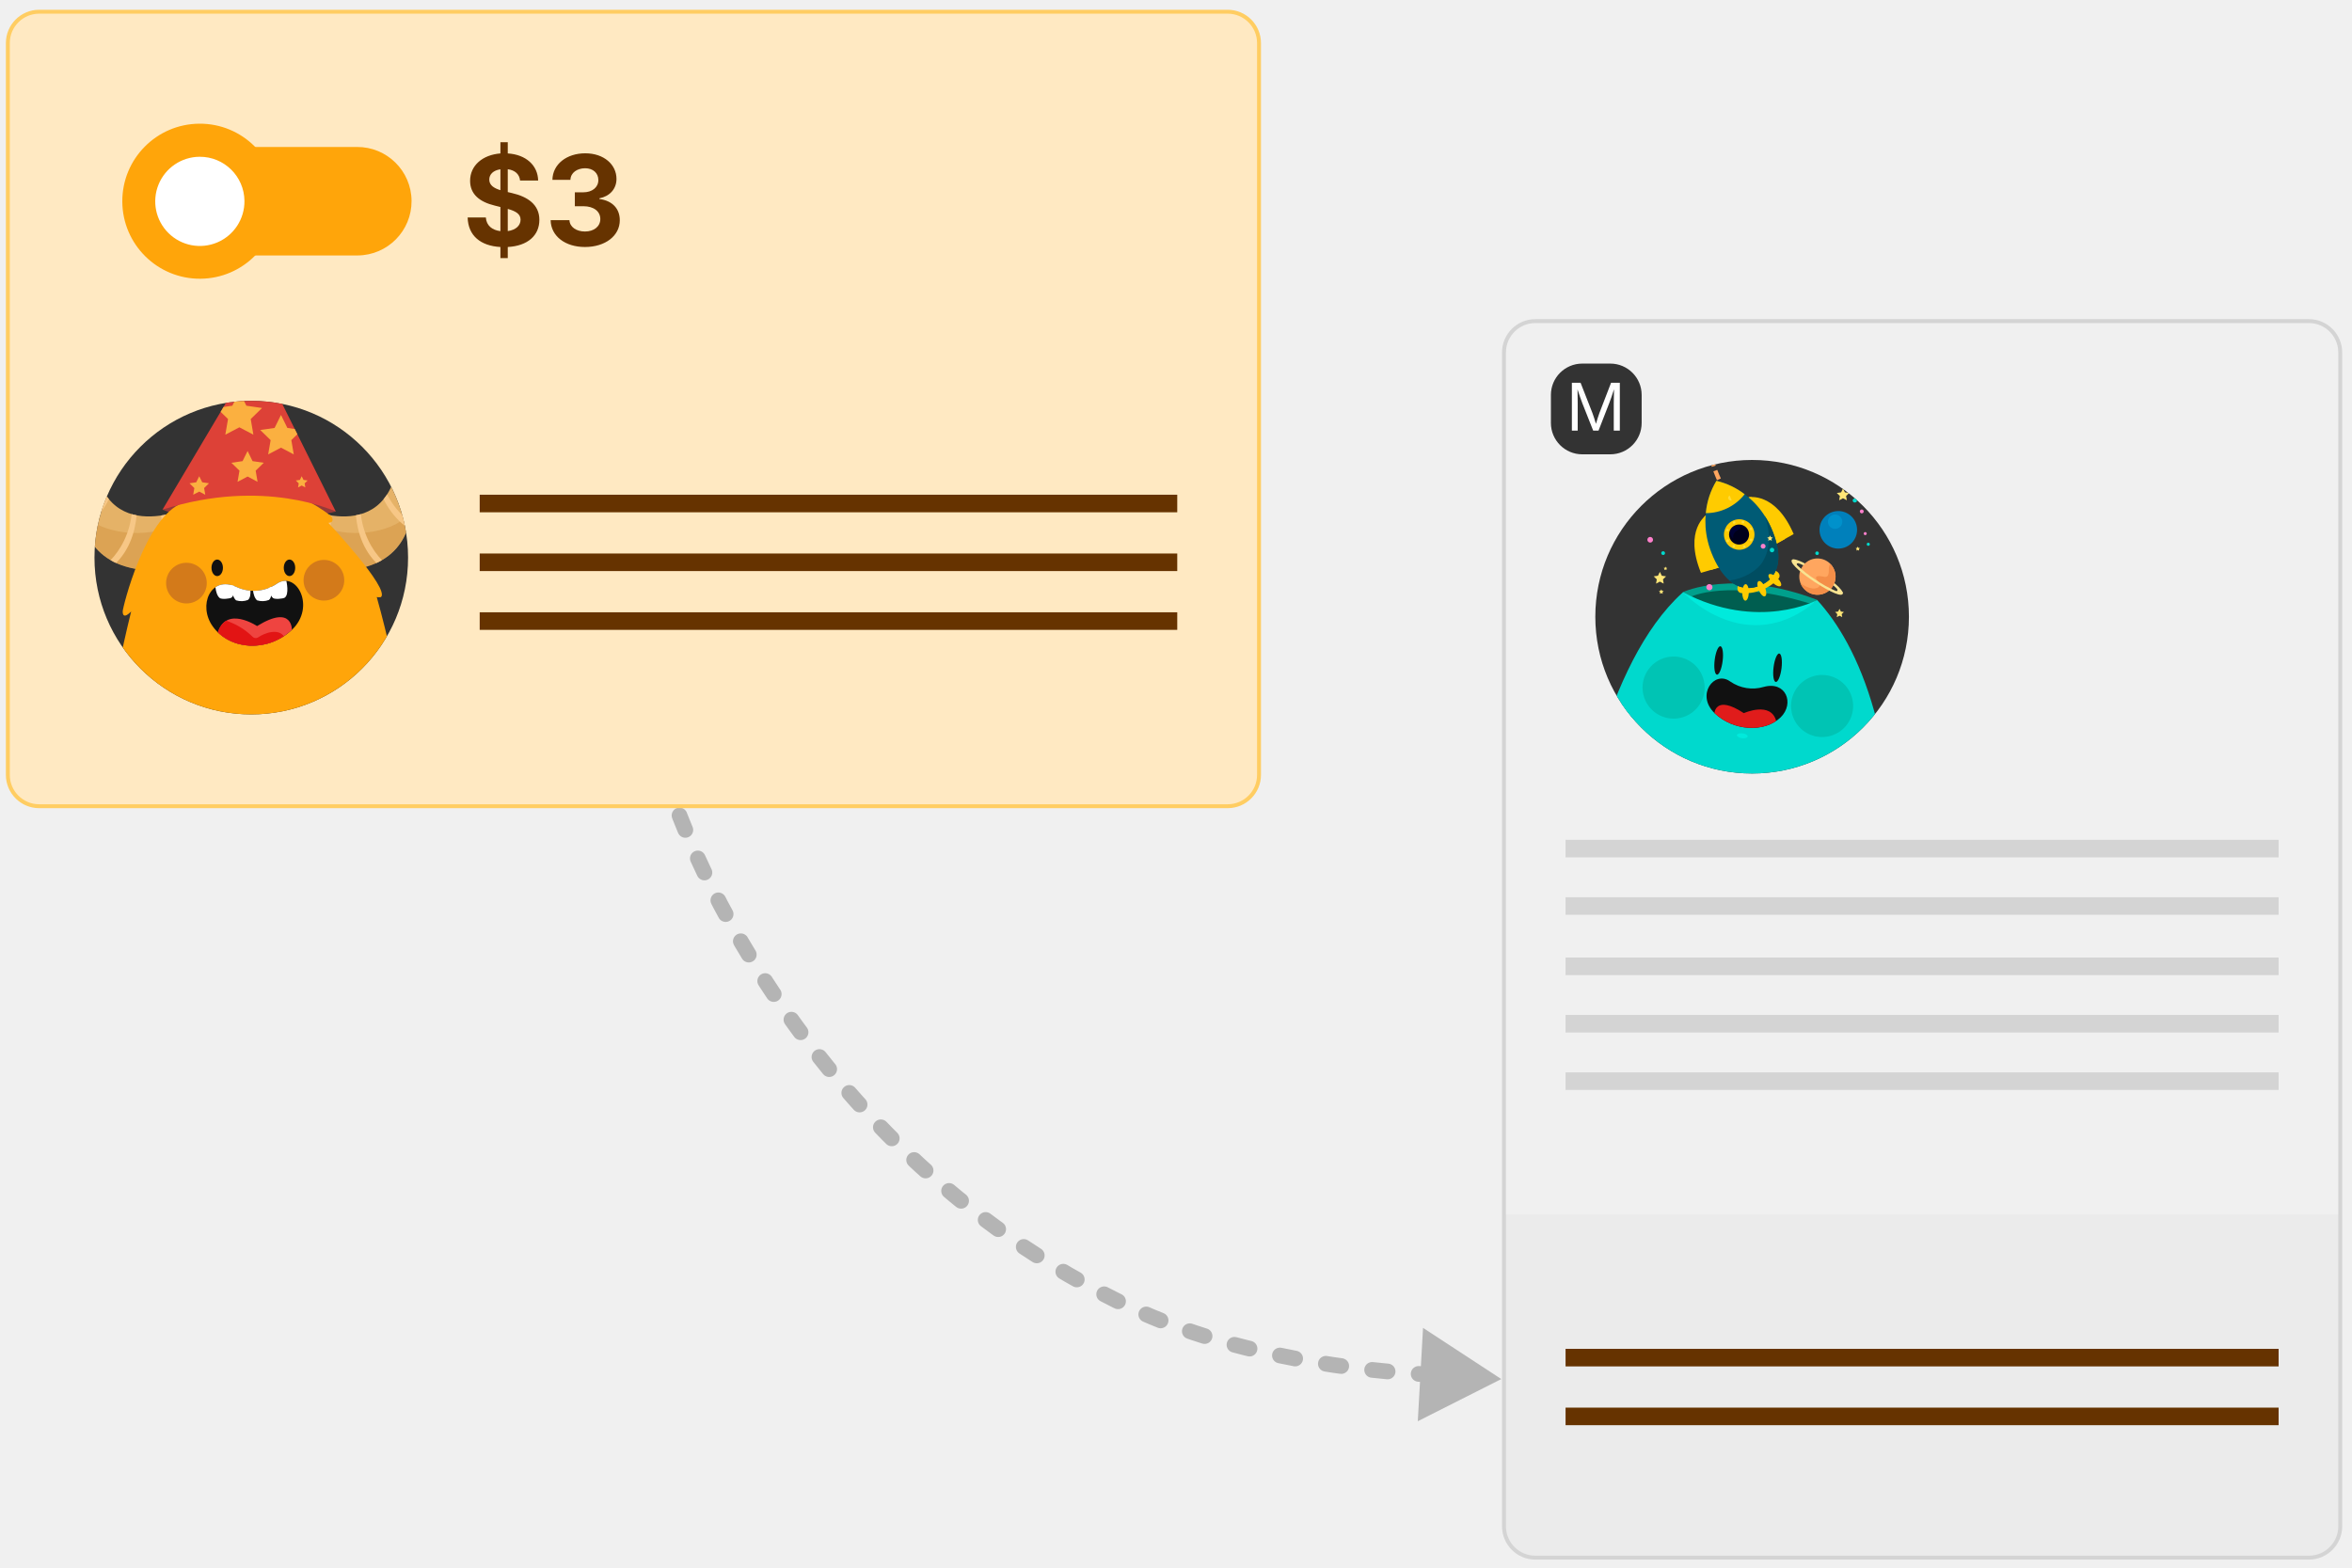
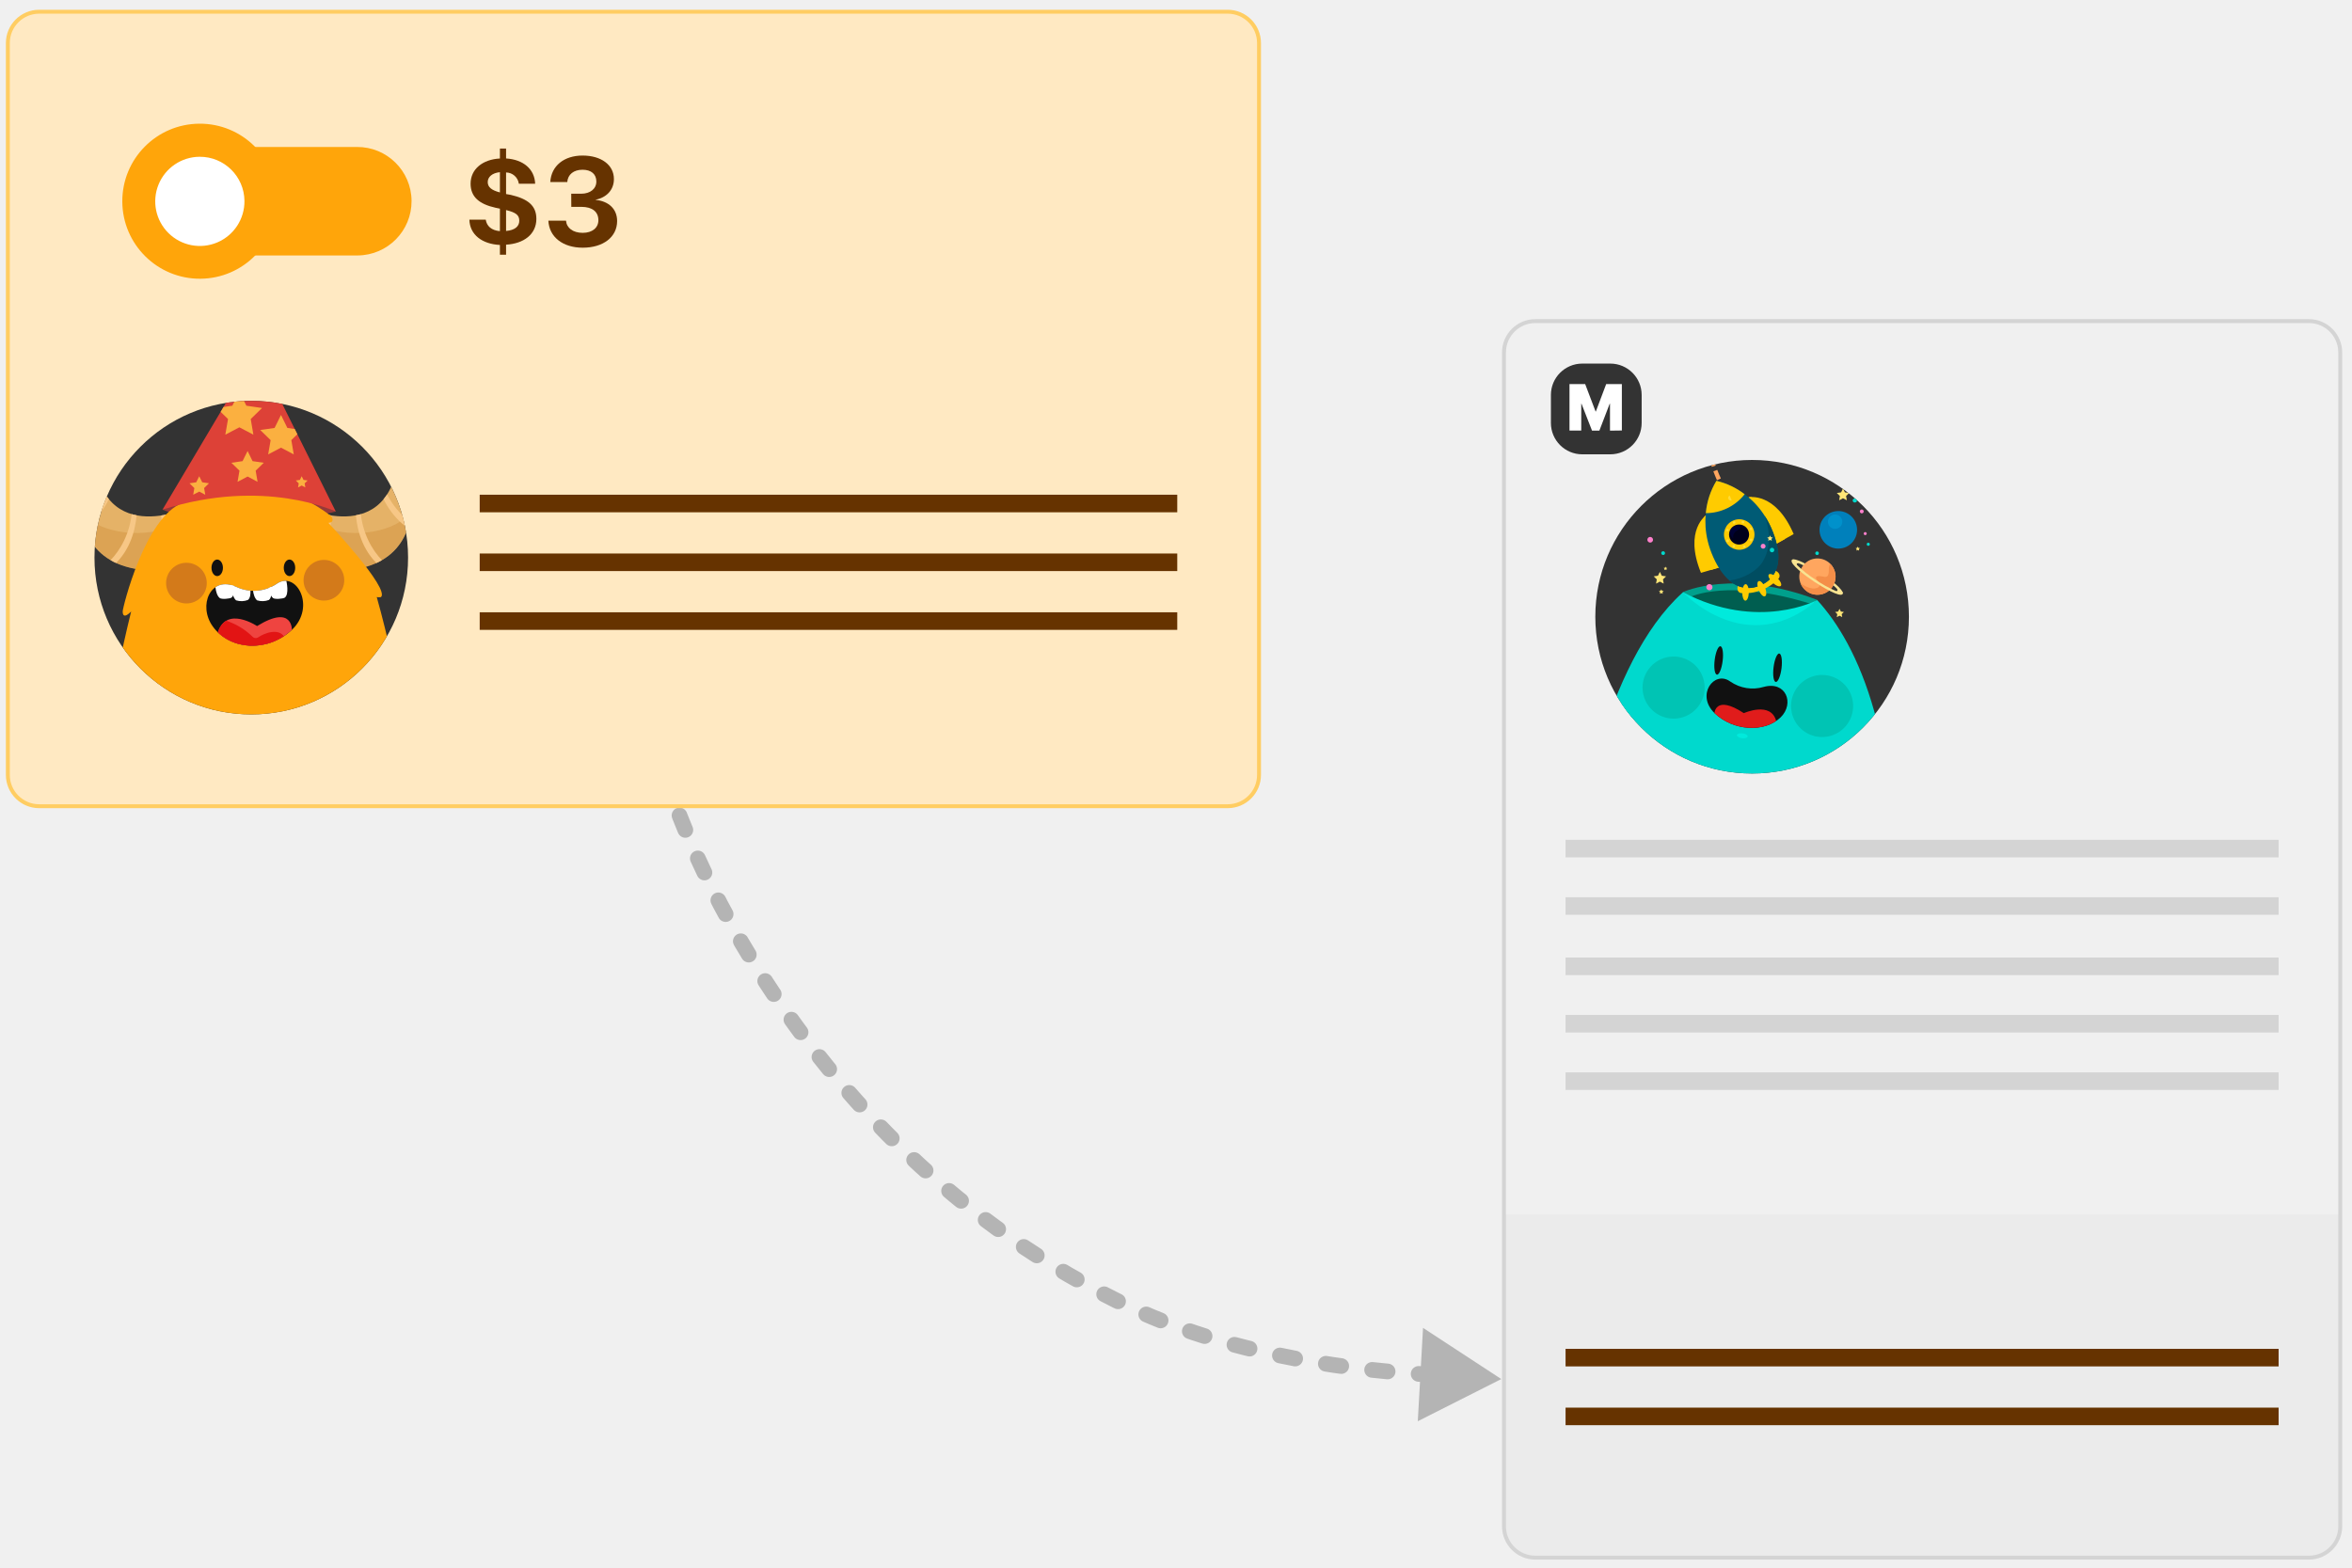
<svg xmlns="http://www.w3.org/2000/svg" id="Layer_1" data-name="Layer 1" viewBox="0 0 600 400">
  <defs>
-     <style>.cls-1,.cls-3,.cls-32{fill:none;}.cls-2{fill:#ebebeb;}.cls-3{stroke:#d4d4d4;}.cls-3,.cls-32,.cls-34{stroke-miterlimit:10;}.cls-4{fill:#d4d4d4;}.cls-37,.cls-5{fill:#630;}.cls-6{clip-path:url(#clip-path);}.cls-7{fill:#333;}.cls-8{fill:#00c4b4;}.cls-9{fill:#00d9cd;}.cls-10{fill:#111;}.cls-11{clip-path:url(#clip-path-2);}.cls-12{fill:#e01c1b;}.cls-13{fill:#00eadc;}.cls-14{fill:#00a08c;}.cls-15{fill:#005e50;}.cls-16{fill:#0080bb;}.cls-17{fill:#0091cb;}.cls-18{fill:#00b09c;}.cls-19,.cls-29{fill:#ffa65f;}.cls-20{fill:#ffcb00;}.cls-21{fill:#005b75;}.cls-22{fill:#004d61;}.cls-23{fill:#00001b;}.cls-24{fill:#000133;}.cls-25{fill:#ffdc37;}.cls-26{fill:#ffe677;}.cls-27{fill:#ff80cc;}.cls-28{fill:#f8e391;}.cls-29,.cls-30{fill-rule:evenodd;}.cls-30{fill:#f48e48;}.cls-31{font-size:16.8px;font-family:SFProDisplay-Black, SF Pro Display;}.cls-31,.cls-36{fill:#fff;}.cls-32{stroke:#b4b4b4;stroke-linecap:round;stroke-width:4px;stroke-dasharray:3.97 7.94;}.cls-33{fill:#b4b4b4;}.cls-34{fill:#ffe9c2;stroke:#ffcd62;}.cls-35{fill:#ffa50a;}.cls-37{font-size:32px;font-family:SFProDisplay-Bold, SF Pro Display;font-weight:700;}.cls-38{clip-path:url(#clip-path-3);}.cls-39{fill:#963a38;}.cls-40{fill:#e5b267;}.cls-41{fill:#c9862f;opacity:0.34;}.cls-42{clip-path:url(#clip-path-4);}.cls-43{fill:#f7c786;}.cls-44{clip-path:url(#clip-path-5);}.cls-45{fill:#d37a1a;}.cls-46{clip-path:url(#clip-path-6);}.cls-47{fill:#ef4440;}.cls-48{fill:#e21414;}.cls-49{clip-path:url(#clip-path-7);}.cls-50{fill:#ea6a0c;}.cls-51{fill:#dd4137;}.cls-52{clip-path:url(#clip-path-8);}.cls-53{fill:#fbb040;}</style>
+     <style>.cls-1,.cls-3,.cls-32{fill:none;}.cls-2{fill:#ebebeb;}.cls-3{stroke:#d4d4d4;}.cls-3,.cls-32,.cls-34{stroke-miterlimit:10;}.cls-4{fill:#d4d4d4;}.cls-5{fill:#630;}.cls-6{clip-path:url(#clip-path);}.cls-7{fill:#333;}.cls-8{fill:#00c4b4;}.cls-9{fill:#00d9cd;}.cls-10{fill:#111;}.cls-11{clip-path:url(#clip-path-2);}.cls-12{fill:#e01c1b;}.cls-13{fill:#00eadc;}.cls-14{fill:#00a08c;}.cls-15{fill:#005e50;}.cls-16{fill:#0080bb;}.cls-17{fill:#0091cb;}.cls-18{fill:#00b09c;}.cls-19,.cls-29{fill:#ffa65f;}.cls-20{fill:#ffcb00;}.cls-21{fill:#005b75;}.cls-22{fill:#004d61;}.cls-23{fill:#00001b;}.cls-24{fill:#000133;}.cls-25{fill:#ffdc37;}.cls-26{fill:#ffe677;}.cls-27{fill:#ff80cc;}.cls-28{fill:#f8e391;}.cls-29,.cls-30{fill-rule:evenodd;}.cls-30{fill:#f48e48;}.cls-31{fill:#fff;}.cls-32{stroke:#b4b4b4;stroke-linecap:round;stroke-width:4px;stroke-dasharray:3.97 7.94;}.cls-33{fill:#b4b4b4;}.cls-34{fill:#ffe9c2;stroke:#ffcd62;}.cls-35{fill:#ffa50a;}.cls-36{clip-path:url(#clip-path-3);}.cls-37{fill:#963a38;}.cls-38{fill:#e5b267;}.cls-39{fill:#c9862f;opacity:0.34;}.cls-40{clip-path:url(#clip-path-4);}.cls-41{fill:#f7c786;}.cls-42{clip-path:url(#clip-path-5);}.cls-43{fill:#d37a1a;}.cls-44{clip-path:url(#clip-path-6);}.cls-45{fill:#ef4440;}.cls-46{fill:#e21414;}.cls-47{clip-path:url(#clip-path-7);}.cls-48{fill:#ea6a0c;}.cls-49{fill:#dd4137;}.cls-50{clip-path:url(#clip-path-8);}.cls-51{fill:#fbb040;}</style>
    <clipPath id="clip-path">
      <circle id="SVGID" class="cls-1" cx="446.97" cy="157.36" r="40" />
    </clipPath>
    <clipPath id="clip-path-2">
      <path id="SVGID-2" data-name="SVGID" class="cls-1" d="M449.92,175.27a10,10,0,0,1-8.52-1.37l-.12-.08c-4-2.78-8.7,3.49-3.91,8.12S450.21,187,454.28,183C457.83,179.48,455.6,173.68,449.92,175.27Z" />
    </clipPath>
    <clipPath id="clip-path-3">
      <circle id="SVGID-3" data-name="SVGID" class="cls-1" cx="64.1" cy="142.28" r="40" />
    </clipPath>
    <clipPath id="clip-path-4">
      <path id="SVGID-4" data-name="SVGID" class="cls-1" d="M78.09,129.71s25.36,11.62,23.76-20.31c0,0,15.87,39.48-20.74,36Z" />
    </clipPath>
    <clipPath id="clip-path-5">
      <path id="SVGID-5" data-name="SVGID" class="cls-1" d="M47.56,129.71S22.19,141.33,23.8,109.4c0,0-15.88,39.48,20.73,36Z" />
    </clipPath>
    <clipPath id="clip-path-6">
      <path id="SVGID-6" data-name="SVGID" class="cls-1" d="M60.27,149.75A10.43,10.43,0,0,0,70.53,149l.15-.1c5-3.32,9.95,6,3.78,11.81s-15.78,5.25-20.18-.87C50.43,154.51,53.7,146.75,60.27,149.75Z" />
    </clipPath>
    <clipPath id="clip-path-7">
      <path id="SVGID-7" data-name="SVGID" class="cls-1" d="M60.27,149.74A10.43,10.43,0,0,0,70.53,149l.15-.1c5-3.32,9.95,6,3.78,11.81s-15.78,5.25-20.18-.87C50.43,154.5,53.7,146.74,60.27,149.74Z" />
    </clipPath>
    <clipPath id="clip-path-8">
      <path id="SVGID-8" data-name="SVGID" class="cls-1" d="M41.45,130.05l23.94-40.3,20.28,40.79S67.39,121.73,41.45,130.05Z" />
    </clipPath>
  </defs>
  <path class="cls-2" d="M383.67,309.82H597a0,0,0,0,1,0,0v79.62a8,8,0,0,1-8,8H391.67a8,8,0,0,1-8-8V309.82A0,0,0,0,1,383.67,309.82Z" />
  <rect class="cls-3" x="383.67" y="81.93" width="213.33" height="315.51" rx="8" ry="8" />
  <rect class="cls-4" x="399.38" y="244.32" width="181.9" height="4.49" />
  <rect class="cls-4" x="399.38" y="258.97" width="181.9" height="4.48" />
  <rect class="cls-4" x="399.38" y="273.62" width="181.9" height="4.48" />
  <rect class="cls-4" x="399.38" y="214.28" width="181.9" height="4.48" />
  <rect class="cls-4" x="399.38" y="228.93" width="181.9" height="4.48" />
  <rect class="cls-5" x="399.38" y="359.16" width="181.9" height="4.48" />
  <rect class="cls-5" x="399.38" y="344.16" width="181.9" height="4.48" />
  <g class="cls-6">
    <rect class="cls-7" x="386.24" y="100.22" width="117.71" height="117.71" />
    <path class="cls-8" d="M395.63,182.16c8,4.17,19.39,3,21,2.8l-.69-5.77c-4.7.56-17.69.66-21.28-5.44-2.67-4.54,0-12.54,7.66-23.15l-4.71-3.4c-9.39,13-12,22.63-7.95,29.5A14.57,14.57,0,0,0,395.63,182.16Z" />
    <path class="cls-8" d="M497.7,195.1c-6.19-6.43-18.35-7.85-20.09-8l-2,6.43c5.05.51,18.34,3.48,19.13,10.95.59,5.57-5.85,13.64-18.63,23.33l3.2,4.81c15.64-11.86,22.81-21.73,21.91-30.15A12.32,12.32,0,0,0,497.7,195.1Z" />
    <path class="cls-9" d="M483.18,238.91c2.18-50.21-9.13-74.31-19.61-85.81l0,0a26.62,26.62,0,0,1-10.75,4.4,33.09,33.09,0,0,1-10.4-.67c-4.71-.87-9.72-2.46-13-5.79l-.33.29c-19.7,18-27,59.42-29.51,80.55a28.36,28.36,0,0,0,9.79,25c19.27,16.31,41,12.87,55.68,7.26A28.31,28.31,0,0,0,483.18,238.91Z" />
    <path class="cls-8" d="M483.18,238.91c1.06-24.5-1.09-42.77-4.78-56.41,0,1.36-.11,2.7-.18,4.05C477.34,202,475.69,217.71,467,231c-4,6.18-9.16,11.28-16,14.24a45.69,45.69,0,0,1-20.53,3.22c-6.36-.33-12.69-1.81-18-5.38a31,31,0,0,1-10.33-12.24c-.71-1.44-1.34-2.9-1.91-4.39-.27,1.93-.5,3.76-.71,5.46a28.36,28.36,0,0,0,9.79,25c19.27,16.31,41,12.87,55.68,7.26A28.31,28.31,0,0,0,483.18,238.91Z" />
    <path class="cls-10" d="M439.45,168.64c-.25,2-.9,3.57-1.46,3.5s-.82-1.75-.57-3.75.9-3.57,1.46-3.5S439.7,166.64,439.45,168.64Z" />
    <path class="cls-10" d="M454.47,170.5c-.25,2-.91,3.57-1.47,3.5s-.81-1.75-.56-3.75.9-3.57,1.46-3.5S454.72,168.5,454.47,170.5Z" />
    <path class="cls-10" d="M449.92,175.27a10,10,0,0,1-8.52-1.37l-.12-.08c-4-2.78-8.7,3.49-3.91,8.12S450.21,187,454.28,183C457.83,179.48,455.6,173.68,449.92,175.27Z" />
    <g class="cls-11">
      <path class="cls-12" d="M437.34,182.12s.09-5.05,7.51-.16c0,0,7-3.15,8.28,2.1C453.13,184.06,446,189.63,437.34,182.12Z" />
    </g>
    <path class="cls-8" d="M472.72,180.7a7.92,7.92,0,1,1-6.52-8.36A7.93,7.93,0,0,1,472.72,180.7Z" />
    <path class="cls-8" d="M434.84,176a7.92,7.92,0,1,1-6.52-8.36A7.93,7.93,0,0,1,434.84,176Z" />
    <path class="cls-13" d="M443.08,187.56c0,.35.54.7,1.31.8s1.42-.11,1.46-.45-.55-.7-1.31-.79S443.12,187.22,443.08,187.56Z" />
    <path class="cls-14" d="M429.36,151.06s13-6.09,34.21,2C463.57,153.1,448.4,166.72,429.36,151.06Z" />
    <path class="cls-15" d="M431.17,152.33s9.54-4.89,30.92,1.78C462.09,154.11,450.64,164.48,431.17,152.33Z" />
    <circle class="cls-16" cx="468.95" cy="135.15" r="4.79" transform="translate(-18.37 161.52) rotate(-19.17)" />
    <circle class="cls-16" cx="445.59" cy="108.2" r="2.92" transform="translate(185.63 485.93) rotate(-69.11)" />
    <path class="cls-16" d="M451.73,108.55a1.23,1.23,0,0,1-1.37,1.06,1.22,1.22,0,1,1,.3-2.42A1.22,1.22,0,0,1,451.73,108.55Z" />
    <path class="cls-16" d="M448.57,110a1.16,1.16,0,1,1-.34,1.61A1.15,1.15,0,0,1,448.57,110Z" />
    <circle class="cls-17" cx="468.14" cy="133.1" r="1.83" transform="translate(17.36 316.6) rotate(-38.02)" />
    <path class="cls-13" d="M429.27,151.07s16.26,17.59,34.38,2C463.65,153.08,448.5,161.24,429.27,151.07Z" />
    <path class="cls-18" d="M392.47,149.47s.33-2.47,4.95-8.07l6.24,7.6S398.86,154.45,392.47,149.47Z" />
    <path class="cls-8" d="M395.94,153.12s10.88,2.74,9.4-6.27c0,0-1.16-5.71-2.72-1.13-1,3-2.88,5.12-9.36,2C393.26,147.75,390.22,151.05,395.94,153.12Z" />
    <path class="cls-8" d="M400.12,146.59h0a1.59,1.59,0,0,1-1.15-1.94l1.23-4.85a1.6,1.6,0,0,1,1.94-1.15h0a1.61,1.61,0,0,1,1.16,1.94l-1.24,4.85A1.59,1.59,0,0,1,400.12,146.59Z" />
    <path class="cls-19" d="M462.79,110.61l-1,.46a20.28,20.28,0,0,1,.9,2.17l1-.33A22.21,22.21,0,0,0,462.79,110.61Z" />
    <path class="cls-19" d="M461,107.42l-.87.6a19.78,19.78,0,0,1,1.23,2l.93-.5A23.94,23.94,0,0,0,461,107.42Z" />
    <path class="cls-19" d="M458.58,104.56l-.72.77a18.19,18.19,0,0,1,1.54,1.75l.84-.64A18.45,18.45,0,0,0,458.58,104.56Z" />
    <path class="cls-19" d="M455.63,102.27l-.5.93a12.77,12.77,0,0,1,1.89,1.36l.65-.83A14,14,0,0,0,455.63,102.27Z" />
    <path class="cls-19" d="M452.18,100.87l-.25,1a11.85,11.85,0,0,1,2.19.77l.43-1A12.58,12.58,0,0,0,452.18,100.87Z" />
    <path class="cls-19" d="M448.47,100.56v1a12.94,12.94,0,0,1,2.33.08l.16-1A13.94,13.94,0,0,0,448.47,100.56Z" />
    <path class="cls-19" d="M444.8,101.22l.28,1a10.83,10.83,0,0,1,1.12-.29,11.08,11.08,0,0,1,1.15-.21l-.1-1a10.38,10.38,0,0,0-1.24.22C445.61,101,445.19,101.08,444.8,101.22Z" />
    <path class="cls-19" d="M441.35,102.63l.51.92,1.05-.52,1.08-.44-.36-1-1.16.47Z" />
    <path class="cls-19" d="M438.39,105l.77.71a3.87,3.87,0,0,1,.4-.41l.42-.39c.3-.25.61-.47.92-.71l-.6-.87c-.33.26-.68.51-1,.78l-.47.43A3.19,3.19,0,0,0,438.39,105Z" />
    <path class="cls-19" d="M436.38,108.15l1,.38.23-.52.12-.26a2,2,0,0,1,.14-.25l.28-.5c.1-.16.22-.31.33-.47l-.86-.62c-.12.18-.25.35-.36.53l-.32.56a2.49,2.49,0,0,0-.15.28l-.13.29Z" />
    <path class="cls-19" d="M435.6,111.83l1,.06c.05-.38.06-.77.13-1.15,0-.19.06-.39.1-.57l.14-.56-1-.27-.15.61c0,.21-.07.42-.11.63C435.66,111,435.65,111.41,435.6,111.83Z" />
    <path class="cls-19" d="M435.81,115.54l1-.17a16.81,16.81,0,0,1-.21-2.34l-1.06,0A18.74,18.74,0,0,0,435.81,115.54Z" />
    <path class="cls-19" d="M436.68,119.11l1-.32c-.24-.75-.45-1.51-.62-2.28l-1,.22A21.4,21.4,0,0,0,436.68,119.11Z" />
    <path class="cls-19" d="M438,122.53l1-.45c-.34-.72-.64-1.45-.92-2.19l-1,.37C437.36,121,437.67,121.78,438,122.53Z" />
    <path class="cls-8" d="M397.09,145.82h0a1.6,1.6,0,0,1-1.16-1.94l1.24-4.85a1.59,1.59,0,0,1,1.94-1.15h0a1.6,1.6,0,0,1,1.15,1.94L399,144.67A1.6,1.6,0,0,1,397.09,145.82Z" />
    <path class="cls-20" d="M451.68,145.94a1.4,1.4,0,0,1,2,.23,1.11,1.11,0,0,1,0,1.5,11.81,11.81,0,0,1-9.43,3.67,1.09,1.09,0,0,1-.95-.71,1.69,1.69,0,0,1,.82-2Z" />
    <path class="cls-20" d="M446.05,126.89s6.85-1.51,11.52,9.38L453,138.83Z" />
    <path class="cls-20" d="M453.15,132.67a17.35,17.35,0,0,0-6.34-5.84,4,4,0,0,0-.76.06L453,138.83l2.34-1.3A19.11,19.11,0,0,0,453.15,132.67Z" />
    <path class="cls-20" d="M435.34,131.37s-5.89,3.82-1.42,14.79l5-1.47Z" />
    <path class="cls-20" d="M434.46,140.49a17.43,17.43,0,0,1,.29-8.62,4,4,0,0,1,.59-.5L439,144.69l-2.57.75A19.14,19.14,0,0,1,434.46,140.49Z" />
    <path class="cls-21" d="M437.86,122.68s-5.78,8.42-.78,19.53S449,149.35,449,149.35s7.69-2.16,3.3-13.52S437.86,122.68,437.86,122.68Z" />
    <path class="cls-22" d="M450.2,131.63c1.4,3.9,1.51,8.28-.48,11.61-1.51,2.51-5,4.41-8.53,4.88a7,7,0,0,0,7.83,1.23s7.69-2.16,3.3-13.52A23.87,23.87,0,0,0,450.2,131.63Z" />
    <path class="cls-20" d="M445.07,126.1a19,19,0,0,0-7.21-3.42,19.26,19.26,0,0,0-2.71,8.25A12.61,12.61,0,0,0,445.07,126.1Z" />
    <path class="cls-20" d="M447.27,134.89a3.89,3.89,0,1,1-5.09-2.09A3.88,3.88,0,0,1,447.27,134.89Z" />
    <path class="cls-23" d="M446,135.4a2.56,2.56,0,1,1-3.35-1.37A2.56,2.56,0,0,1,446,135.4Z" />
    <path class="cls-24" d="M442.13,136.82a1.8,1.8,0,0,1,.82-1.33,5.13,5.13,0,0,0,.9-.62,1.28,1.28,0,0,0,.23-.38,1.73,1.73,0,0,0-2.57,2.09,1.71,1.71,0,0,0,.72.82A1.28,1.28,0,0,1,442.13,136.82Z" />
    <path class="cls-25" d="M441.77,127.69a.69.69,0,0,1-.53-1.27" />
    <path class="cls-25" d="M442.72,133.19a.35.35,0,0,1-.64.27.36.36,0,0,1,.19-.46A.35.35,0,0,1,442.72,133.19Z" />
    <path class="cls-25" d="M444.93,133.09a.35.35,0,0,1-.18.46.36.36,0,0,1-.46-.19.34.34,0,0,1,.19-.45A.34.34,0,0,1,444.93,133.09Z" />
    <path class="cls-25" d="M447,134.8a.36.36,0,0,1-.19.46.35.35,0,1,1,.19-.46Z" />
    <path class="cls-25" d="M447,137.63a.34.34,0,0,1-.18.45.35.35,0,0,1-.46-.18.36.36,0,0,1,.19-.46A.34.34,0,0,1,447,137.63Z" />
    <path class="cls-25" d="M445.29,139.33a.34.34,0,0,1-.19.45.34.34,0,0,1-.45-.18.35.35,0,0,1,.18-.46A.36.36,0,0,1,445.29,139.33Z" />
    <path class="cls-25" d="M442.62,139.25a.34.34,0,0,1-.18.45.35.35,0,0,1-.46-.18.36.36,0,0,1,.19-.46A.34.34,0,0,1,442.62,139.25Z" />
    <path class="cls-25" d="M441.06,137.85a.34.34,0,0,1-.18.45.35.35,0,0,1-.46-.18.36.36,0,0,1,.19-.46A.34.34,0,0,1,441.06,137.85Z" />
    <path class="cls-25" d="M441,135.11a.36.36,0,0,1-.19.46.35.35,0,0,1-.45-.19.35.35,0,0,1,.64-.27Z" />
    <path class="cls-20" d="M453.35,147.42c.84.8,1.27,1.72.95,2.06s-1.26,0-2.11-.84-1.27-1.72-.95-2.06S452.5,146.62,453.35,147.42Z" />
    <path class="cls-20" d="M450.24,149.88c.45,1.08.46,2.09,0,2.27s-1.14-.54-1.59-1.62-.46-2.08,0-2.26S449.79,148.81,450.24,149.88Z" />
    <path class="cls-20" d="M444.44,151.14c0,1.16.34,2.11.8,2.12s.86-.92.89-2.08-.33-2.12-.8-2.13S444.47,150,444.44,151.14Z" />
    <polygon class="cls-26" points="470.15 124.64 470.64 125.63 471.73 125.79 470.94 126.56 471.13 127.64 470.15 127.13 469.18 127.64 469.36 126.56 468.57 125.79 469.67 125.63 470.15 124.64" />
    <polygon class="cls-26" points="473.93 139.46 474.09 139.8 474.47 139.86 474.2 140.13 474.26 140.5 473.93 140.32 473.59 140.5 473.65 140.13 473.38 139.86 473.76 139.8 473.93 139.46" />
    <polygon class="cls-26" points="423.44 145.91 423.93 146.9 425.02 147.06 424.23 147.83 424.41 148.91 423.44 148.4 422.46 148.91 422.65 147.83 421.86 147.06 422.95 146.9 423.44 145.91" />
    <polygon class="cls-26" points="424.87 144.57 425.01 144.87 425.33 144.91 425.1 145.14 425.15 145.46 424.87 145.31 424.58 145.46 424.63 145.14 424.4 144.91 424.72 144.87 424.87 144.57" />
    <polygon class="cls-26" points="423.8 150.37 423.98 150.74 424.4 150.8 424.1 151.1 424.17 151.51 423.8 151.32 423.43 151.51 423.5 151.1 423.19 150.8 423.61 150.74 423.8 150.37" />
    <polygon class="cls-26" points="451.54 136.62 451.76 137.07 452.26 137.14 451.9 137.49 451.98 137.99 451.54 137.75 451.09 137.99 451.18 137.49 450.82 137.14 451.31 137.07 451.54 136.62" />
    <polygon class="cls-26" points="454.36 113.34 454.85 114.33 455.94 114.49 455.15 115.25 455.34 116.34 454.36 115.83 453.39 116.34 453.57 115.25 452.78 114.49 453.88 114.33 454.36 113.34" />
    <polygon class="cls-26" points="450.2 103.69 450.49 104.26 451.12 104.36 450.66 104.8 450.77 105.43 450.2 105.14 449.64 105.43 449.75 104.8 449.29 104.36 449.92 104.26 450.2 103.69" />
    <path class="cls-27" d="M475.43,130.5a.48.48,0,0,1-.48.48.49.49,0,1,1,.48-.48Z" />
    <path class="cls-27" d="M476.16,127a.61.61,0,1,1-.6-.6A.6.6,0,0,1,476.16,127Z" />
    <path class="cls-27" d="M435.13,110.37a.49.49,0,0,1-.48.48.48.48,0,0,1-.48-.48.47.47,0,0,1,.48-.48A.48.48,0,0,1,435.13,110.37Z" />
    <path class="cls-27" d="M435.86,106.82a.61.61,0,1,1-.61-.6A.61.61,0,0,1,435.86,106.82Z" />
    <circle class="cls-27" cx="472.72" cy="122.32" r="0.65" />
    <circle class="cls-27" cx="475.82" cy="136.15" r="0.39" />
    <path class="cls-27" d="M421.69,137.71A.72.72,0,1,1,421,137,.72.72,0,0,1,421.69,137.71Z" />
    <path class="cls-27" d="M450.4,139.36a.62.62,0,1,1-.62-.61A.62.62,0,0,1,450.4,139.36Z" />
    <path class="cls-27" d="M464.27,148.52a.36.36,0,0,1-.35.36.36.36,0,0,1,0-.71A.35.35,0,0,1,464.27,148.52Z" />
    <path class="cls-27" d="M436.86,149.81a.79.79,0,1,1-.79-.78A.79.79,0,0,1,436.86,149.81Z" />
    <path class="cls-9" d="M471.34,121.93a.73.73,0,0,1-.72.73.73.73,0,0,1-.73-.73.73.73,0,0,1,.73-.72A.72.72,0,0,1,471.34,121.93Z" />
    <circle class="cls-27" cx="441.98" cy="115.22" r="0.65" />
    <path class="cls-9" d="M440.6,114.83a.72.72,0,1,1-1.44,0,.72.72,0,0,1,1.44,0Z" />
    <path class="cls-9" d="M473.73,127.69a.5.5,0,0,1-.5.51.51.51,0,1,1,0-1A.5.5,0,0,1,473.73,127.69Z" />
    <polygon class="cls-26" points="433.79 115.75 433.3 116.74 432.21 116.9 433 117.67 432.82 118.76 433.79 118.24 434.77 118.76 434.58 117.67 435.37 116.9 434.28 116.74 433.79 115.75" />
    <path class="cls-27" d="M427.79,118.07a.6.6,0,1,0,.6-.61A.6.6,0,0,0,427.79,118.07Z" />
    <path class="cls-27" d="M430.57,113.43a.65.65,0,0,0,.65.65.65.65,0,1,0,0-1.3A.65.65,0,0,0,430.57,113.43Z" />
    <path class="cls-9" d="M432.61,113.05a.72.72,0,0,0,1.44,0,.72.72,0,1,0-1.44,0Z" />
    <circle class="cls-9" cx="430.72" cy="118.81" r="0.51" />
    <path class="cls-9" d="M464,141.16a.46.46,0,0,1-.46.46.47.47,0,0,1-.46-.46.46.46,0,0,1,.46-.46A.45.45,0,0,1,464,141.16Z" />
    <path class="cls-9" d="M452.62,140.35a.57.57,0,0,1-.58.57.56.56,0,0,1-.57-.57.57.57,0,0,1,.57-.58A.58.58,0,0,1,452.62,140.35Z" />
    <path class="cls-9" d="M424.75,141.13a.48.48,0,1,1-.47-.48A.47.47,0,0,1,424.75,141.13Z" />
    <path class="cls-9" d="M477,138.87a.4.4,0,1,1-.8,0,.4.4,0,0,1,.8,0Z" />
    <path class="cls-8" d="M394.11,145.12h0a1.59,1.59,0,0,1-1.15-1.94l1.23-4.85a1.6,1.6,0,0,1,1.94-1.15h0a1.61,1.61,0,0,1,1.16,1.94L396.05,144A1.59,1.59,0,0,1,394.11,145.12Z" />
    <path class="cls-28" d="M458.38,143.79c.06-.13.24-.18.5-.08a28.26,28.26,0,0,1,5.12,2.85,28.63,28.63,0,0,1,4.6,3.63c.2.2.21.39.12.49l1.3.87,0,0c.62-.92-3.46-4-5.7-5.48s-6.63-4.08-7.25-3.16c0,0,0,0,0,0Z" />
    <path class="cls-29" d="M459.78,144.56a4.63,4.63,0,1,0,6.42-1.29A4.62,4.62,0,0,0,459.78,144.56Z" />
    <path class="cls-30" d="M466.93,143.88c-.66.69-.2,1.86-.54,2.76-.25.66-.76.61-1.34.48s-2.08-.37-1.73.53c.18.48.66.8.82,1.3.35,1.09-1.13,1.29-1.88,1.18a5.7,5.7,0,0,1-3-1.46,4.63,4.63,0,1,0,7.66-4.79Z" />
    <path class="cls-28" d="M470.07,151.09,468.38,150l.22.23c.36.37.13.71-.34.52a28.58,28.58,0,0,1-5.13-2.85,29.12,29.12,0,0,1-4.6-3.63c-.35-.37-.13-.71.35-.52l.3.12-1.69-1.13a.55.55,0,0,0-.4.19c-.61.92,3.46,4,5.7,5.48s6.64,4.08,7.25,3.16A.51.51,0,0,0,470.07,151.09Z" />
    <polygon class="cls-26" points="469.26 155.34 469.61 156.04 470.38 156.15 469.82 156.69 469.95 157.46 469.26 157.1 468.57 157.46 468.7 156.69 468.14 156.15 468.92 156.04 469.26 155.34" />
  </g>
  <rect class="cls-7" x="395.64" y="92.77" width="23.15" height="23.15" rx="8" ry="8" />
-   <text class="cls-31" transform="translate(399.52 109.88)">M</text>
+   <path class="cls-31" d="M410.71,109.88V103h-.07L408,109.88h-1.87L403.44,103h-.06v6.86h-3V98h4l2.66,7h.06l2.64-7h4v11.84Z" />
  <path class="cls-32" d="M365.86,350.79c-18.33-.92-50.1-4.4-77-17C197.78,291,170.34,199.69,170.34,199.69" />
  <polygon class="cls-33" points="363.02 338.81 382.98 351.87 361.68 362.63 363.02 338.81" />
  <rect class="cls-34" x="2" y="2.99" width="319.18" height="202.72" rx="8" ry="8" />
  <rect class="cls-5" x="122.37" y="126.23" width="177.95" height="4.48" />
  <rect class="cls-5" x="122.37" y="156.23" width="177.95" height="4.48" />
  <rect class="cls-5" x="122.37" y="141.23" width="177.95" height="4.48" />
  <path class="cls-35" d="M91.05,37.5H50.89a13.84,13.84,0,1,0,.2,27.68H91.25a13.84,13.84,0,1,0-.2-27.68Z" />
  <path class="cls-35" d="M50.85,31.56A19.78,19.78,0,1,0,70.76,51.2,19.78,19.78,0,0,0,50.85,31.56Z" />
-   <path class="cls-36" d="M62.36,51.26A11.38,11.38,0,1,1,50.91,40,11.37,11.37,0,0,1,62.36,51.26Z" />
-   <text class="cls-37" transform="translate(117.97 62.71)">$3</text>
-   <g class="cls-38">
+   <path class="cls-31" d="M62.36,51.26A11.38,11.38,0,1,1,50.91,40,11.37,11.37,0,0,1,62.36,51.26Z" />
+   <path class="cls-5" d="M130.32,49.73c4.28,1,6.51,2.69,6.51,6.11,0,3.95-3.23,6.33-7.73,6.59V65h-1.57v-2.5c-4.45-.22-7.68-2.53-7.79-6.46h4.17c.26,1.63,1.42,2.74,3.62,2.94V53.24L126.38,53c-4.1-.92-6.33-2.75-6.33-6.13,0-3.76,3.12-6.2,7.48-6.43V37.9h1.57v2.53c4.4.28,7.28,2.72,7.42,6.45h-4.16A3.34,3.34,0,0,0,129.1,44v5.51Zm-2.79-5.8c-2,.2-3.11,1.24-3.11,2.52s.93,2.08,3.11,2.65Zm1.57,15c2.26-.19,3.37-1.17,3.37-2.61s-.86-2.11-3.37-2.72Z" />
+   <path class="cls-5" d="M145.72,49.43h2.52c2.36,0,3.89-1.28,3.89-3.12s-1.27-3-3.52-3-3.76,1.19-3.9,3.14h-4.33c.23-4.12,3.51-6.76,8.23-6.76s8,2.36,8,6c0,2.88-2,4.74-4.71,5.29V51c3.35.31,5.53,2.3,5.53,5.39,0,4.09-3.54,6.81-8.78,6.81-5.09,0-8.56-2.75-8.76-6.89h4.5c.15,1.85,1.78,3.1,4.26,3.1s4-1.32,4-3.22c0-2.19-1.6-3.41-4.33-3.41h-2.58Z" />
+   <g class="cls-36">
    <rect class="cls-7" x="3.37" y="85.13" width="117.71" height="117.71" />
-     <path class="cls-39" d="M41.45,130.05s23.32-10.44,44.22.49C85.67,130.54,58.74,136.91,41.45,130.05Z" />
-     <path class="cls-40" d="M78.09,129.71s25.36,11.62,23.76-20.31c0,0,15.87,39.48-20.74,36Z" />
-     <path class="cls-41" d="M102.16,133.05c-6,3.94-17.71,4.25-23.71-1L81,145.45c17,1.59,22.68-6.07,23.89-14.74A14,14,0,0,1,102.16,133.05Z" />
+     <path class="cls-37" d="M41.45,130.05s23.32-10.44,44.22.49C85.67,130.54,58.74,136.91,41.45,130.05Z" />
+     <path class="cls-38" d="M78.09,129.71s25.36,11.62,23.76-20.31c0,0,15.87,39.48-20.74,36Z" />
+     <path class="cls-39" d="M102.16,133.05c-6,3.94-17.71,4.25-23.71-1L81,145.45c17,1.59,22.68-6.07,23.89-14.74A14,14,0,0,1,102.16,133.05Z" />
+     <g class="cls-40">
+       <path class="cls-41" d="M84.2,127.53s-5,14.26,5.42,22.53l1.13-.73s-9.33-7.09-5.47-21.8Z" />
+       <path class="cls-41" d="M91,124.84s-2.89,14.81,8.54,21.54l1-.88s-10.23-5.71-8.48-20.81Z" />
+       <path class="cls-41" d="M95.26,118.79s1.32,15,14.16,18.35l.73-1.13s-11.41-2.66-13.9-17.66Z" />
+       <path class="cls-41" d="M96,109.86s3.94,14.57,17.16,15.58l.52-1.24s-11.7-.62-16.78-15Z" />
+     </g>
+     <path class="cls-38" d="M47.56,129.71S22.19,141.33,23.8,109.4c0,0-15.88,39.48,20.73,36Z" />
+     <path class="cls-39" d="M23.48,133.05c6,3.94,17.71,4.25,23.71-1l-2.56,13.35c-17,1.59-22.69-6.07-23.9-14.74A14,14,0,0,0,23.48,133.05Z" />
    <g class="cls-42">
-       <path class="cls-43" d="M84.2,127.53s-5,14.26,5.42,22.53l1.13-.73s-9.33-7.09-5.47-21.8Z" />
-       <path class="cls-43" d="M91,124.84s-2.89,14.81,8.54,21.54l1-.88s-10.23-5.71-8.48-20.81Z" />
-       <path class="cls-43" d="M95.26,118.79s1.32,15,14.16,18.35l.73-1.13s-11.41-2.66-13.9-17.66Z" />
-       <path class="cls-43" d="M96,109.86s3.94,14.57,17.16,15.58l.52-1.24s-11.7-.62-16.78-15Z" />
-     </g>
-     <path class="cls-40" d="M47.56,129.71S22.19,141.33,23.8,109.4c0,0-15.88,39.48,20.73,36Z" />
-     <path class="cls-41" d="M23.48,133.05c6,3.94,17.71,4.25,23.71-1l-2.56,13.35c-17,1.59-22.69-6.07-23.9-14.74A14,14,0,0,0,23.48,133.05Z" />
+       <path class="cls-41" d="M41.44,127.53s5,14.26-5.42,22.53l-1.13-.73s9.33-7.09,5.47-21.8Z" />
+       <path class="cls-41" d="M34.64,124.84s2.89,14.81-8.54,21.54l-1-.88s10.23-5.71,8.48-20.81Z" />
+       <path class="cls-41" d="M30.38,118.79s-1.32,15-14.16,18.35L15.49,136s11.41-2.66,13.9-17.66Z" />
+       <path class="cls-41" d="M29.66,109.86s-3.93,14.57-17.16,15.58L12,124.2s11.7-.62,16.78-15Z" />
+     </g>
+     <path class="cls-35" d="M56.92,123.76s-2.89-3-.81-2.77a8.51,8.51,0,0,1,3.76,1.38S57,119.18,59,119.06s5.21,3.14,5.21,3.14,4.51-4.53,5.32-3.92-2.26,4.46-2.26,4.46,4.28-2.29,4.51-.3S69,125.33,69,125.33s6-.88,15.47,6.35c0,0,1.2,1.57-.69,1.73,0,0,15.72,16.77,13.41,18.94a3.22,3.22,0,0,1-1.08,0s24.55,84.66-7.78,76.94c0,0,.94,1.51.13,1.72s-2.63-1.21-2.63-1.21.09.61-.32.67-.66-.67-.66-.67.78,1.3-.18,1.57-2.4-.81-2.4-.81l-27.57.66a1.22,1.22,0,0,1-1.61,1.05,23.12,23.12,0,0,1-2.81-1.37c-.06.12-2.18,1.78-3.22,1.45s-1.77-2.09-1.77-2.09S12,243.6,33.46,156c0,0-2.16,2.41-2.16,0,0-1,5.71-24.14,15.27-27.67C46.57,128.31,41.29,126.78,56.92,123.76Z" />
+     <path class="cls-43" d="M102.18,178.58c-.11.79-.23,1.59-.37,2.37-.53,2.77-3.22,10.7-6.67,8.68.09,4-1,9.07-5.57,8.09.13,3.66-2,7.88-5.86,6.34-1.23,4.82-5.59,5.29-9.92,3.75-1,3.35-2.14,6.13-6.23,6.1s-8.56-1.7-10.75-5.23c-5,5.91-13.93-.34-15.61-6.76-2.91,1.64-6.54,4.16-9.84,2.87-3.14-1.23-4.27-5.26-4.84-8.67-3,42.84,18.8,34.14,18.8,34.14s.73,1.75,1.77,2.09,3.16-1.33,3.22-1.45a23.12,23.12,0,0,0,2.81,1.37,1.22,1.22,0,0,0,1.61-1.05l27.57-.66s1.45,1.08,2.4.81c.67-.19.49-.87.32-1.27.12.19.3.4.52.37.41-.06.32-.67.32-.67s1.82,1.42,2.63,1.21-.13-1.72-.13-1.72C108.61,234.12,106.54,202.72,102.18,178.58Z" />
+     <path class="cls-10" d="M60.27,149.75A10.43,10.43,0,0,0,70.53,149l.15-.1c5-3.32,9.95,6,3.78,11.81s-15.78,5.25-20.18-.87C50.43,154.51,53.7,146.75,60.27,149.75Z" />
    <g class="cls-44">
-       <path class="cls-43" d="M41.44,127.53s5,14.26-5.42,22.53l-1.13-.73s9.33-7.09,5.47-21.8Z" />
-       <path class="cls-43" d="M34.64,124.84s2.89,14.81-8.54,21.54l-1-.88s10.23-5.71,8.48-20.81Z" />
-       <path class="cls-43" d="M30.38,118.79s-1.32,15-14.16,18.35L15.49,136s11.41-2.66,13.9-17.66Z" />
-       <path class="cls-43" d="M29.66,109.86s-3.93,14.57-17.16,15.58L12,124.2s11.7-.62,16.78-15Z" />
-     </g>
-     <path class="cls-35" d="M56.92,123.76s-2.89-3-.81-2.77a8.51,8.51,0,0,1,3.76,1.38S57,119.18,59,119.06s5.21,3.14,5.21,3.14,4.51-4.53,5.32-3.92-2.26,4.46-2.26,4.46,4.28-2.29,4.51-.3S69,125.33,69,125.33s6-.88,15.47,6.35c0,0,1.2,1.57-.69,1.73,0,0,15.72,16.77,13.41,18.94a3.22,3.22,0,0,1-1.08,0s24.55,84.66-7.78,76.94c0,0,.94,1.51.13,1.72s-2.63-1.21-2.63-1.21.09.61-.32.67-.66-.67-.66-.67.78,1.3-.18,1.57-2.4-.81-2.4-.81l-27.57.66a1.22,1.22,0,0,1-1.61,1.05,23.12,23.12,0,0,1-2.81-1.37c-.06.12-2.18,1.78-3.22,1.45s-1.77-2.09-1.77-2.09S12,243.6,33.46,156c0,0-2.16,2.41-2.16,0,0-1,5.71-24.14,15.27-27.67C46.57,128.31,41.29,126.78,56.92,123.76Z" />
-     <path class="cls-45" d="M102.18,178.58c-.11.79-.23,1.59-.37,2.37-.53,2.77-3.22,10.7-6.67,8.68.09,4-1,9.07-5.57,8.09.13,3.66-2,7.88-5.86,6.34-1.23,4.82-5.59,5.29-9.92,3.75-1,3.35-2.14,6.13-6.23,6.1s-8.56-1.7-10.75-5.23c-5,5.91-13.93-.34-15.61-6.76-2.91,1.64-6.54,4.16-9.84,2.87-3.14-1.23-4.27-5.26-4.84-8.67-3,42.84,18.8,34.14,18.8,34.14s.73,1.75,1.77,2.09,3.16-1.33,3.22-1.45a23.12,23.12,0,0,0,2.81,1.37,1.22,1.22,0,0,0,1.61-1.05l27.57-.66s1.45,1.08,2.4.81c.67-.19.49-.87.32-1.27.12.19.3.4.52.37.41-.06.32-.67.32-.67s1.82,1.42,2.63,1.21-.13-1.72-.13-1.72C108.61,234.12,106.54,202.72,102.18,178.58Z" />
-     <path class="cls-10" d="M60.27,149.75A10.43,10.43,0,0,0,70.53,149l.15-.1c5-3.32,9.95,6,3.78,11.81s-15.78,5.25-20.18-.87C50.43,154.51,53.7,146.75,60.27,149.75Z" />
-     <g class="cls-46">
-       <path class="cls-47" d="M74.48,161s.43-7-8.9-1.26c0,0-8-5.34-10,1.78C55.53,161.51,63.39,170.23,74.48,161Z" />
-       <path class="cls-48" d="M65.8,162.66a1.13,1.13,0,0,1-1.35-.17,17.08,17.08,0,0,0-6.75-4.11,5,5,0,0,0-2.17,3.13s6.94,7.7,17,1C71.11,160.21,67.53,161.45,65.8,162.66Z" />
-     </g>
-     <g class="cls-49">
-       <path class="cls-36" d="M59.47,148.27s.77,3.36-.43,4.22c-.39.28-2.53.49-3,.09-1.3-1.08-1.15-4.41-1.15-4.41S58.83,145.81,59.47,148.27Z" />
-       <path class="cls-36" d="M63.66,148.87s.77,3.36-.43,4.22a4.59,4.59,0,0,1-3,.09c-1.3-1.08-1.16-4.41-1.16-4.41S63,146.41,63.66,148.87Z" />
-       <path class="cls-36" d="M69,148.87s.78,3.36-.42,4.22a4.62,4.62,0,0,1-3,.09c-1.29-1.08-1.15-4.41-1.15-4.41S68.32,146.41,69,148.87Z" />
-       <path class="cls-36" d="M73.06,148.27s.78,3.36-.42,4.22c-.39.28-2.54.49-3,.09-1.3-1.08-1.16-4.41-1.16-4.41S72.42,145.81,73.06,148.27Z" />
+       <path class="cls-45" d="M74.48,161s.43-7-8.9-1.26c0,0-8-5.34-10,1.78C55.53,161.51,63.39,170.23,74.48,161Z" />
+       <path class="cls-46" d="M65.8,162.66a1.13,1.13,0,0,1-1.35-.17,17.08,17.08,0,0,0-6.75-4.11,5,5,0,0,0-2.17,3.13s6.94,7.7,17,1C71.11,160.21,67.53,161.45,65.8,162.66Z" />
+     </g>
+     <g class="cls-47">
+       <path class="cls-31" d="M59.47,148.27s.77,3.36-.43,4.22c-.39.28-2.53.49-3,.09-1.3-1.08-1.15-4.41-1.15-4.41S58.83,145.81,59.47,148.27Z" />
+       <path class="cls-31" d="M63.66,148.87s.77,3.36-.43,4.22a4.59,4.59,0,0,1-3,.09c-1.3-1.08-1.16-4.41-1.16-4.41S63,146.41,63.66,148.87Z" />
+       <path class="cls-31" d="M69,148.87s.78,3.36-.42,4.22a4.62,4.62,0,0,1-3,.09c-1.29-1.08-1.15-4.41-1.15-4.41S68.32,146.41,69,148.87Z" />
+       <path class="cls-31" d="M73.06,148.27s.78,3.36-.42,4.22c-.39.28-2.54.49-3,.09-1.3-1.08-1.16-4.41-1.16-4.41S72.42,145.81,73.06,148.27Z" />
    </g>
    <ellipse class="cls-10" cx="73.85" cy="144.88" rx="1.46" ry="2.11" />
    <ellipse class="cls-10" cx="55.41" cy="144.88" rx="1.46" ry="2.11" />
-     <circle class="cls-45" cx="82.63" cy="148.05" r="5.19" />
-     <path class="cls-45" d="M42.37,148.78a5.19,5.19,0,1,0,5.19-5.19A5.18,5.18,0,0,0,42.37,148.78Z" />
-     <path class="cls-50" d="M83.53,194s.66,3.63-4,4.24a.91.91,0,0,1-.77-1.54,8.58,8.58,0,0,1,2.51-1.49s-4.61,2-4.84.68,4.18-1.67,4.18-1.67-4.3.09-4.2-1,4.38-.32,4.38-.32-2.63-.62-2.36-1.87S83.88,190.29,83.53,194Z" />
-     <path class="cls-50" d="M110.83,170.39c-1.69-3.65-7.55-4.57-11.2-4.24.17.75.35,1.54.53,2.37a12.81,12.81,0,0,1,5,.58,6.21,6.21,0,0,1,3.06,1.9c.88,1.18.75,2.29.43,3.71-.83,3.64-3.4,6.71-6,9.24A33.82,33.82,0,0,1,83,193.16c-1.52.17-1.54,2.58,0,2.41a36.11,36.11,0,0,0,24.38-13.29C109.64,179.35,112.61,174.23,110.83,170.39Z" />
-     <path class="cls-50" d="M46.68,196.55s-.66,3.63,4,4.24a.91.91,0,0,0,.77-1.54,8.44,8.44,0,0,0-2.51-1.49s4.62,2,4.85.68-4.19-1.67-4.19-1.67,4.3.09,4.2-1-4.37-.32-4.37-.32,2.63-.62,2.36-1.87S46.32,192.81,46.68,196.55Z" />
-     <path class="cls-50" d="M19.38,172.9c1.68-3.64,7.55-4.56,11.19-4.23-.17.75-.3,1.56-.48,2.39a13,13,0,0,0-5,.56,6.16,6.16,0,0,0-3.06,1.9c-.89,1.18-.76,2.29-.43,3.71.83,3.64,3.4,6.71,6,9.24a33.8,33.8,0,0,0,19.6,9.21c1.53.17,1.55,2.58,0,2.41A36.07,36.07,0,0,1,22.87,184.8C20.57,181.87,17.6,176.75,19.38,172.9Z" />
-     <path class="cls-51" d="M41.45,130.05l23.94-40.3,20.28,40.79S67.39,121.73,41.45,130.05Z" />
-     <path class="cls-39" d="M66.87,90.12a2.41,2.41,0,0,1-2.69.23c-1.46-.82-3.45-2.16-2.36-2.84,1.63-1,3.14,1.76,3.14,1.76s-.57-3.52.53-3.07.45,3.1.45,3.1.24-2.73,2.32-2.12C69.61,87.58,68.13,89.11,66.87,90.12Z" />
-     <g class="cls-52">
-       <polygon class="cls-53" points="61.06 99.89 62.85 103.52 66.85 104.1 63.96 106.92 64.64 110.91 61.06 109.03 57.48 110.91 58.17 106.92 55.27 104.1 59.27 103.52 61.06 99.89" />
-       <polygon class="cls-53" points="63.16 115.07 64.43 117.66 67.29 118.08 65.22 120.09 65.71 122.94 63.16 121.59 60.6 122.94 61.09 120.09 59.02 118.08 61.88 117.66 63.16 115.07" />
-       <polygon class="cls-53" points="71.68 105.88 73.31 109.19 76.96 109.72 74.32 112.3 74.94 115.94 71.68 114.22 68.41 115.94 69.04 112.3 66.39 109.72 70.05 109.19 71.68 105.88" />
-       <polygon class="cls-53" points="76.96 121.51 77.43 122.45 78.47 122.6 77.72 123.33 77.89 124.37 76.96 123.88 76.03 124.37 76.21 123.33 75.46 122.6 76.5 122.45 76.96 121.51" />
-       <polygon class="cls-53" points="50.82 121.51 51.59 123.06 53.31 123.31 52.07 124.53 52.36 126.23 50.82 125.43 49.29 126.23 49.58 124.53 48.34 123.31 50.06 123.06 50.82 121.51" />
-       <polygon class="cls-53" points="65.28 95.06 65.93 96.39 67.4 96.6 66.34 97.64 66.59 99.1 65.28 98.41 63.97 99.1 64.22 97.64 63.16 96.6 64.62 96.39 65.28 95.06" />
+     <circle class="cls-43" cx="82.63" cy="148.05" r="5.19" />
+     <path class="cls-43" d="M42.37,148.78a5.19,5.19,0,1,0,5.19-5.19A5.18,5.18,0,0,0,42.37,148.78Z" />
+     <path class="cls-48" d="M83.53,194s.66,3.63-4,4.24a.91.91,0,0,1-.77-1.54,8.58,8.58,0,0,1,2.51-1.49s-4.61,2-4.84.68,4.18-1.67,4.18-1.67-4.3.09-4.2-1,4.38-.32,4.38-.32-2.63-.62-2.36-1.87S83.88,190.29,83.53,194Z" />
+     <path class="cls-48" d="M110.83,170.39c-1.69-3.65-7.55-4.57-11.2-4.24.17.75.35,1.54.53,2.37a12.81,12.81,0,0,1,5,.58,6.21,6.21,0,0,1,3.06,1.9c.88,1.18.75,2.29.43,3.71-.83,3.64-3.4,6.71-6,9.24A33.82,33.82,0,0,1,83,193.16c-1.52.17-1.54,2.58,0,2.41a36.11,36.11,0,0,0,24.38-13.29C109.64,179.35,112.61,174.23,110.83,170.39Z" />
+     <path class="cls-48" d="M46.68,196.55s-.66,3.63,4,4.24a.91.91,0,0,0,.77-1.54,8.44,8.44,0,0,0-2.51-1.49s4.62,2,4.85.68-4.19-1.67-4.19-1.67,4.3.09,4.2-1-4.37-.32-4.37-.32,2.63-.62,2.36-1.87S46.32,192.81,46.68,196.55Z" />
+     <path class="cls-48" d="M19.38,172.9c1.68-3.64,7.55-4.56,11.19-4.23-.17.75-.3,1.56-.48,2.39a13,13,0,0,0-5,.56,6.16,6.16,0,0,0-3.06,1.9c-.89,1.18-.76,2.29-.43,3.71.83,3.64,3.4,6.71,6,9.24a33.8,33.8,0,0,0,19.6,9.21c1.53.17,1.55,2.58,0,2.41A36.07,36.07,0,0,1,22.87,184.8C20.57,181.87,17.6,176.75,19.38,172.9Z" />
+     <path class="cls-49" d="M41.45,130.05l23.94-40.3,20.28,40.79S67.39,121.73,41.45,130.05Z" />
+     <path class="cls-37" d="M66.87,90.12a2.41,2.41,0,0,1-2.69.23c-1.46-.82-3.45-2.16-2.36-2.84,1.63-1,3.14,1.76,3.14,1.76s-.57-3.52.53-3.07.45,3.1.45,3.1.24-2.73,2.32-2.12C69.61,87.58,68.13,89.11,66.87,90.12Z" />
+     <g class="cls-50">
+       <polygon class="cls-51" points="61.06 99.89 62.85 103.52 66.85 104.1 63.96 106.92 64.64 110.91 61.06 109.03 57.48 110.91 58.17 106.92 55.27 104.1 59.27 103.52 61.06 99.89" />
+       <polygon class="cls-51" points="63.16 115.07 64.43 117.66 67.29 118.08 65.22 120.09 65.71 122.94 63.16 121.59 60.6 122.94 61.09 120.09 59.02 118.08 61.88 117.66 63.16 115.07" />
+       <polygon class="cls-51" points="71.68 105.88 73.31 109.19 76.96 109.72 74.32 112.3 74.94 115.94 71.68 114.22 68.41 115.94 69.04 112.3 66.39 109.72 70.05 109.19 71.68 105.88" />
+       <polygon class="cls-51" points="76.96 121.51 77.43 122.45 78.47 122.6 77.72 123.33 77.89 124.37 76.96 123.88 76.03 124.37 76.21 123.33 75.46 122.6 76.5 122.45 76.96 121.51" />
+       <polygon class="cls-51" points="50.82 121.51 51.59 123.06 53.31 123.31 52.07 124.53 52.36 126.23 50.82 125.43 49.29 126.23 49.58 124.53 48.34 123.31 50.06 123.06 50.82 121.51" />
+       <polygon class="cls-51" points="65.28 95.06 65.93 96.39 67.4 96.6 66.34 97.64 66.59 99.1 65.28 98.41 63.97 99.1 64.22 97.64 63.16 96.6 64.62 96.39 65.28 95.06" />
    </g>
  </g>
</svg>
